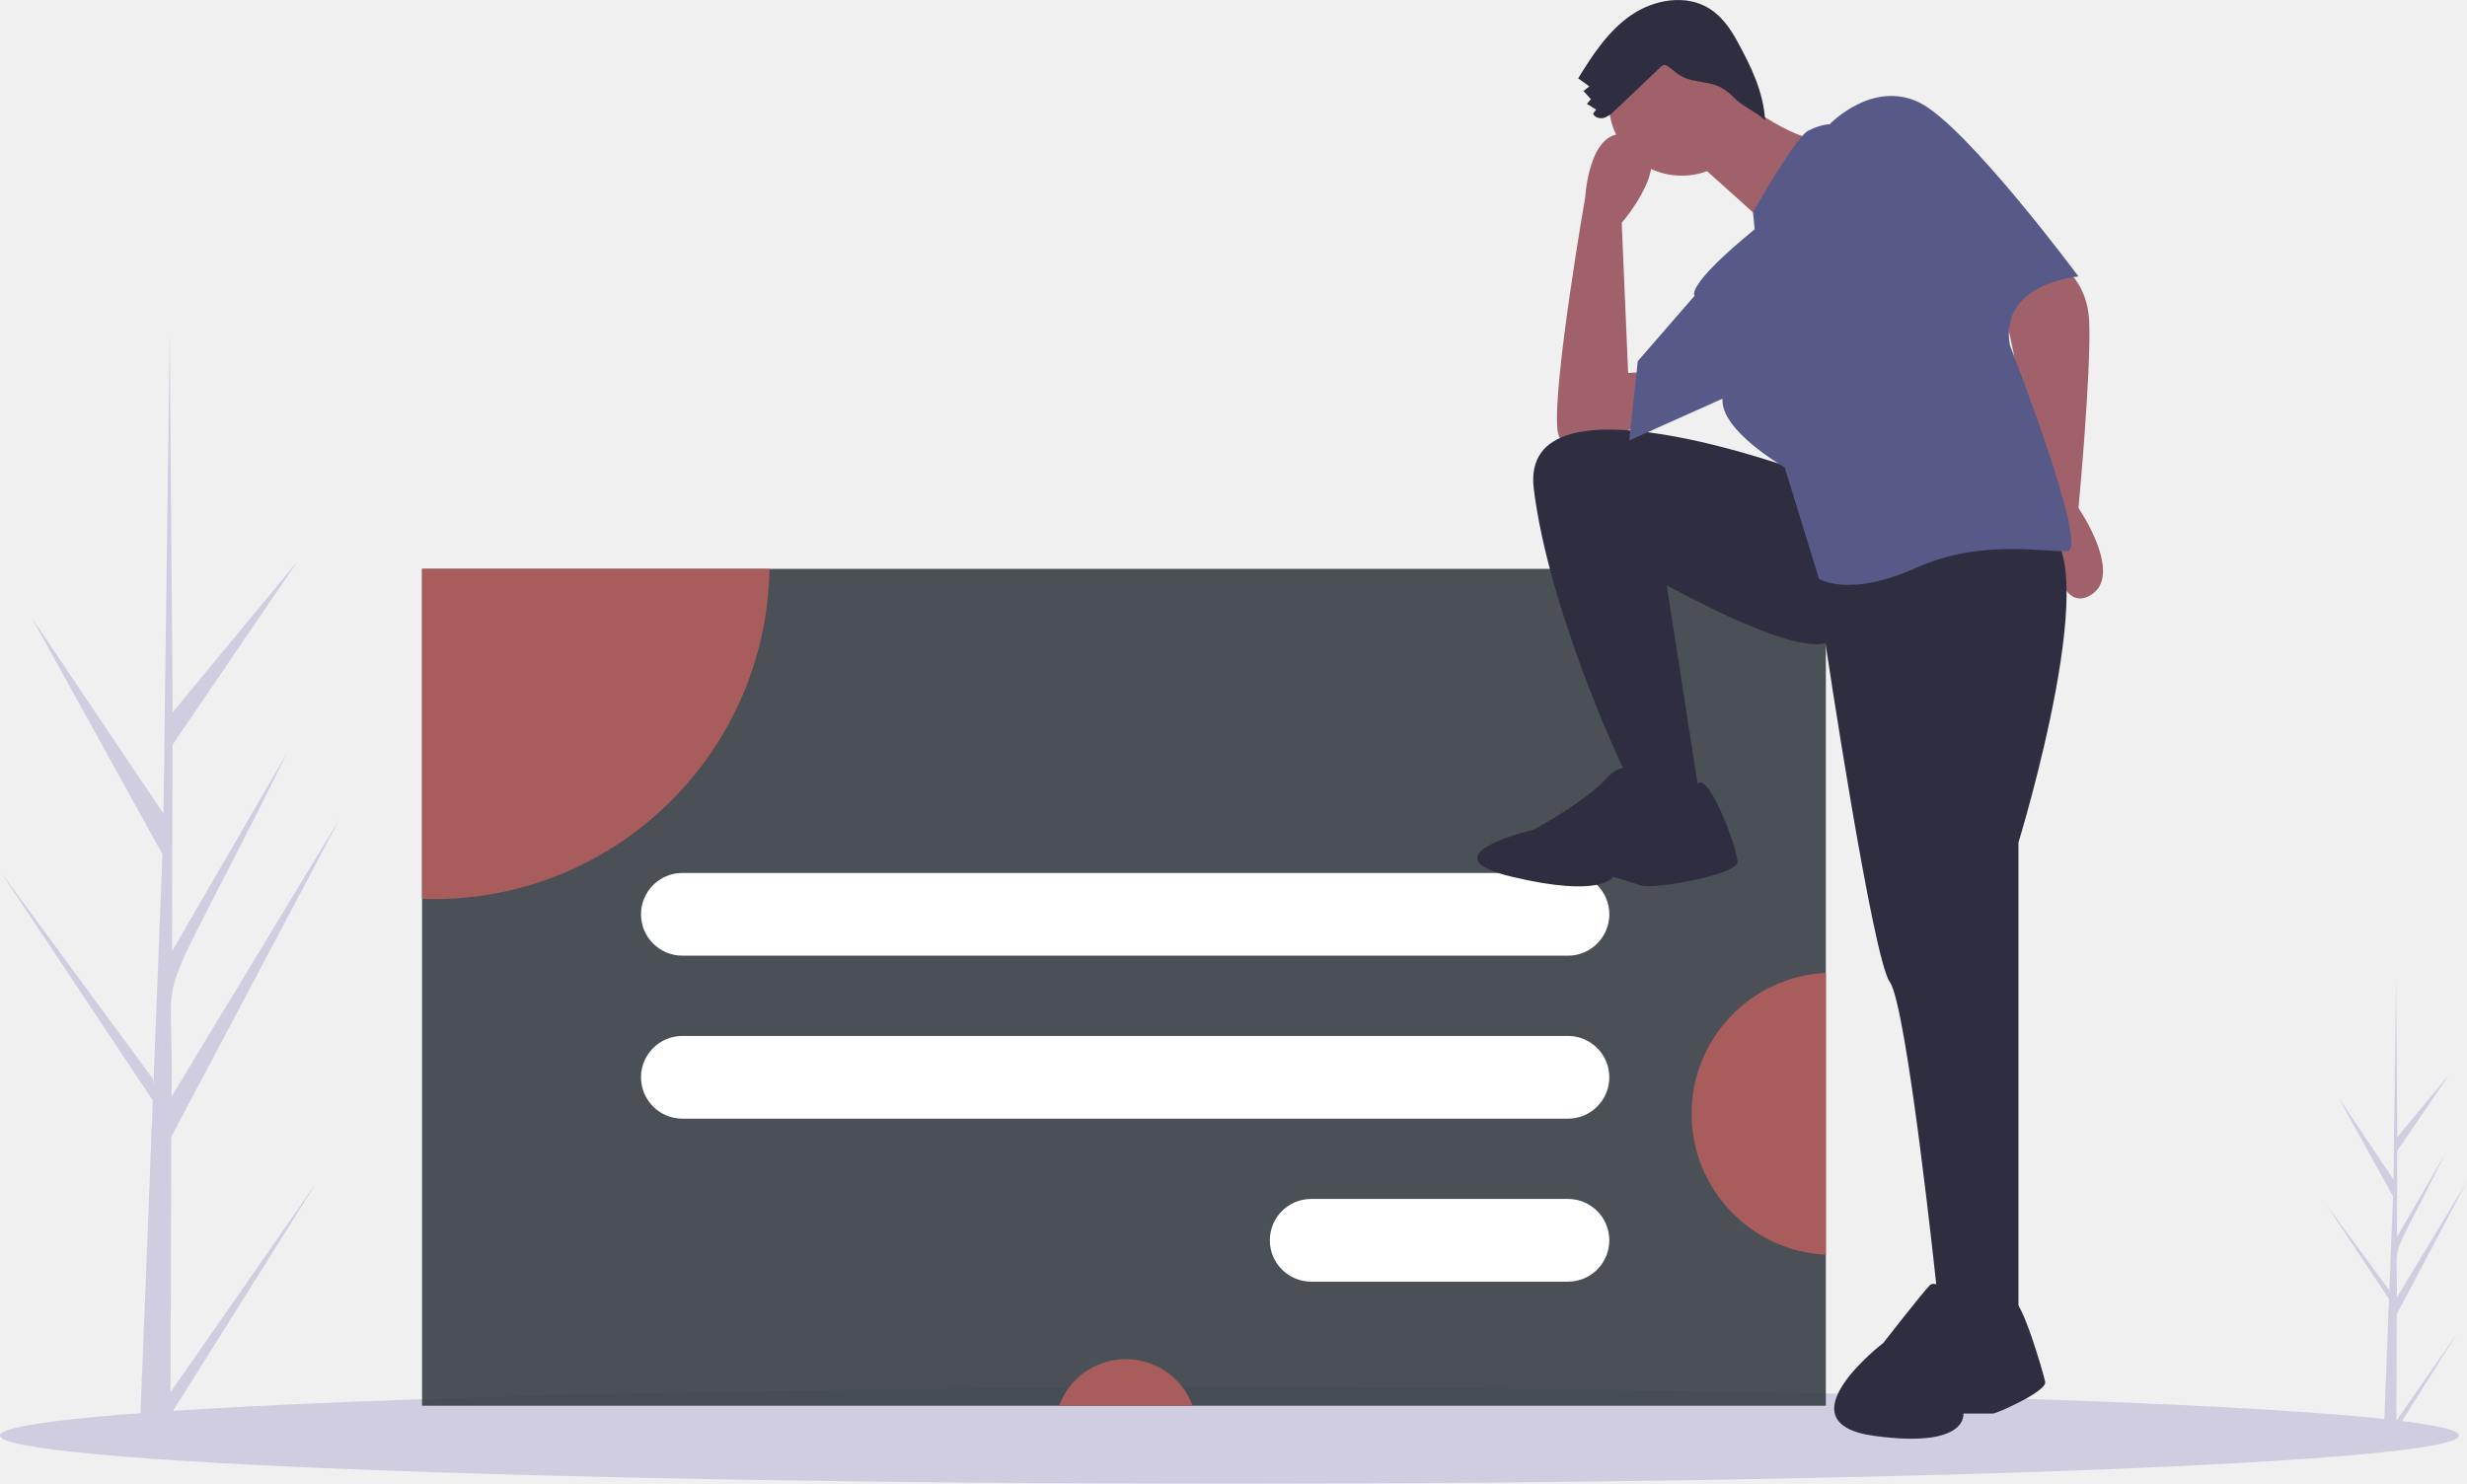
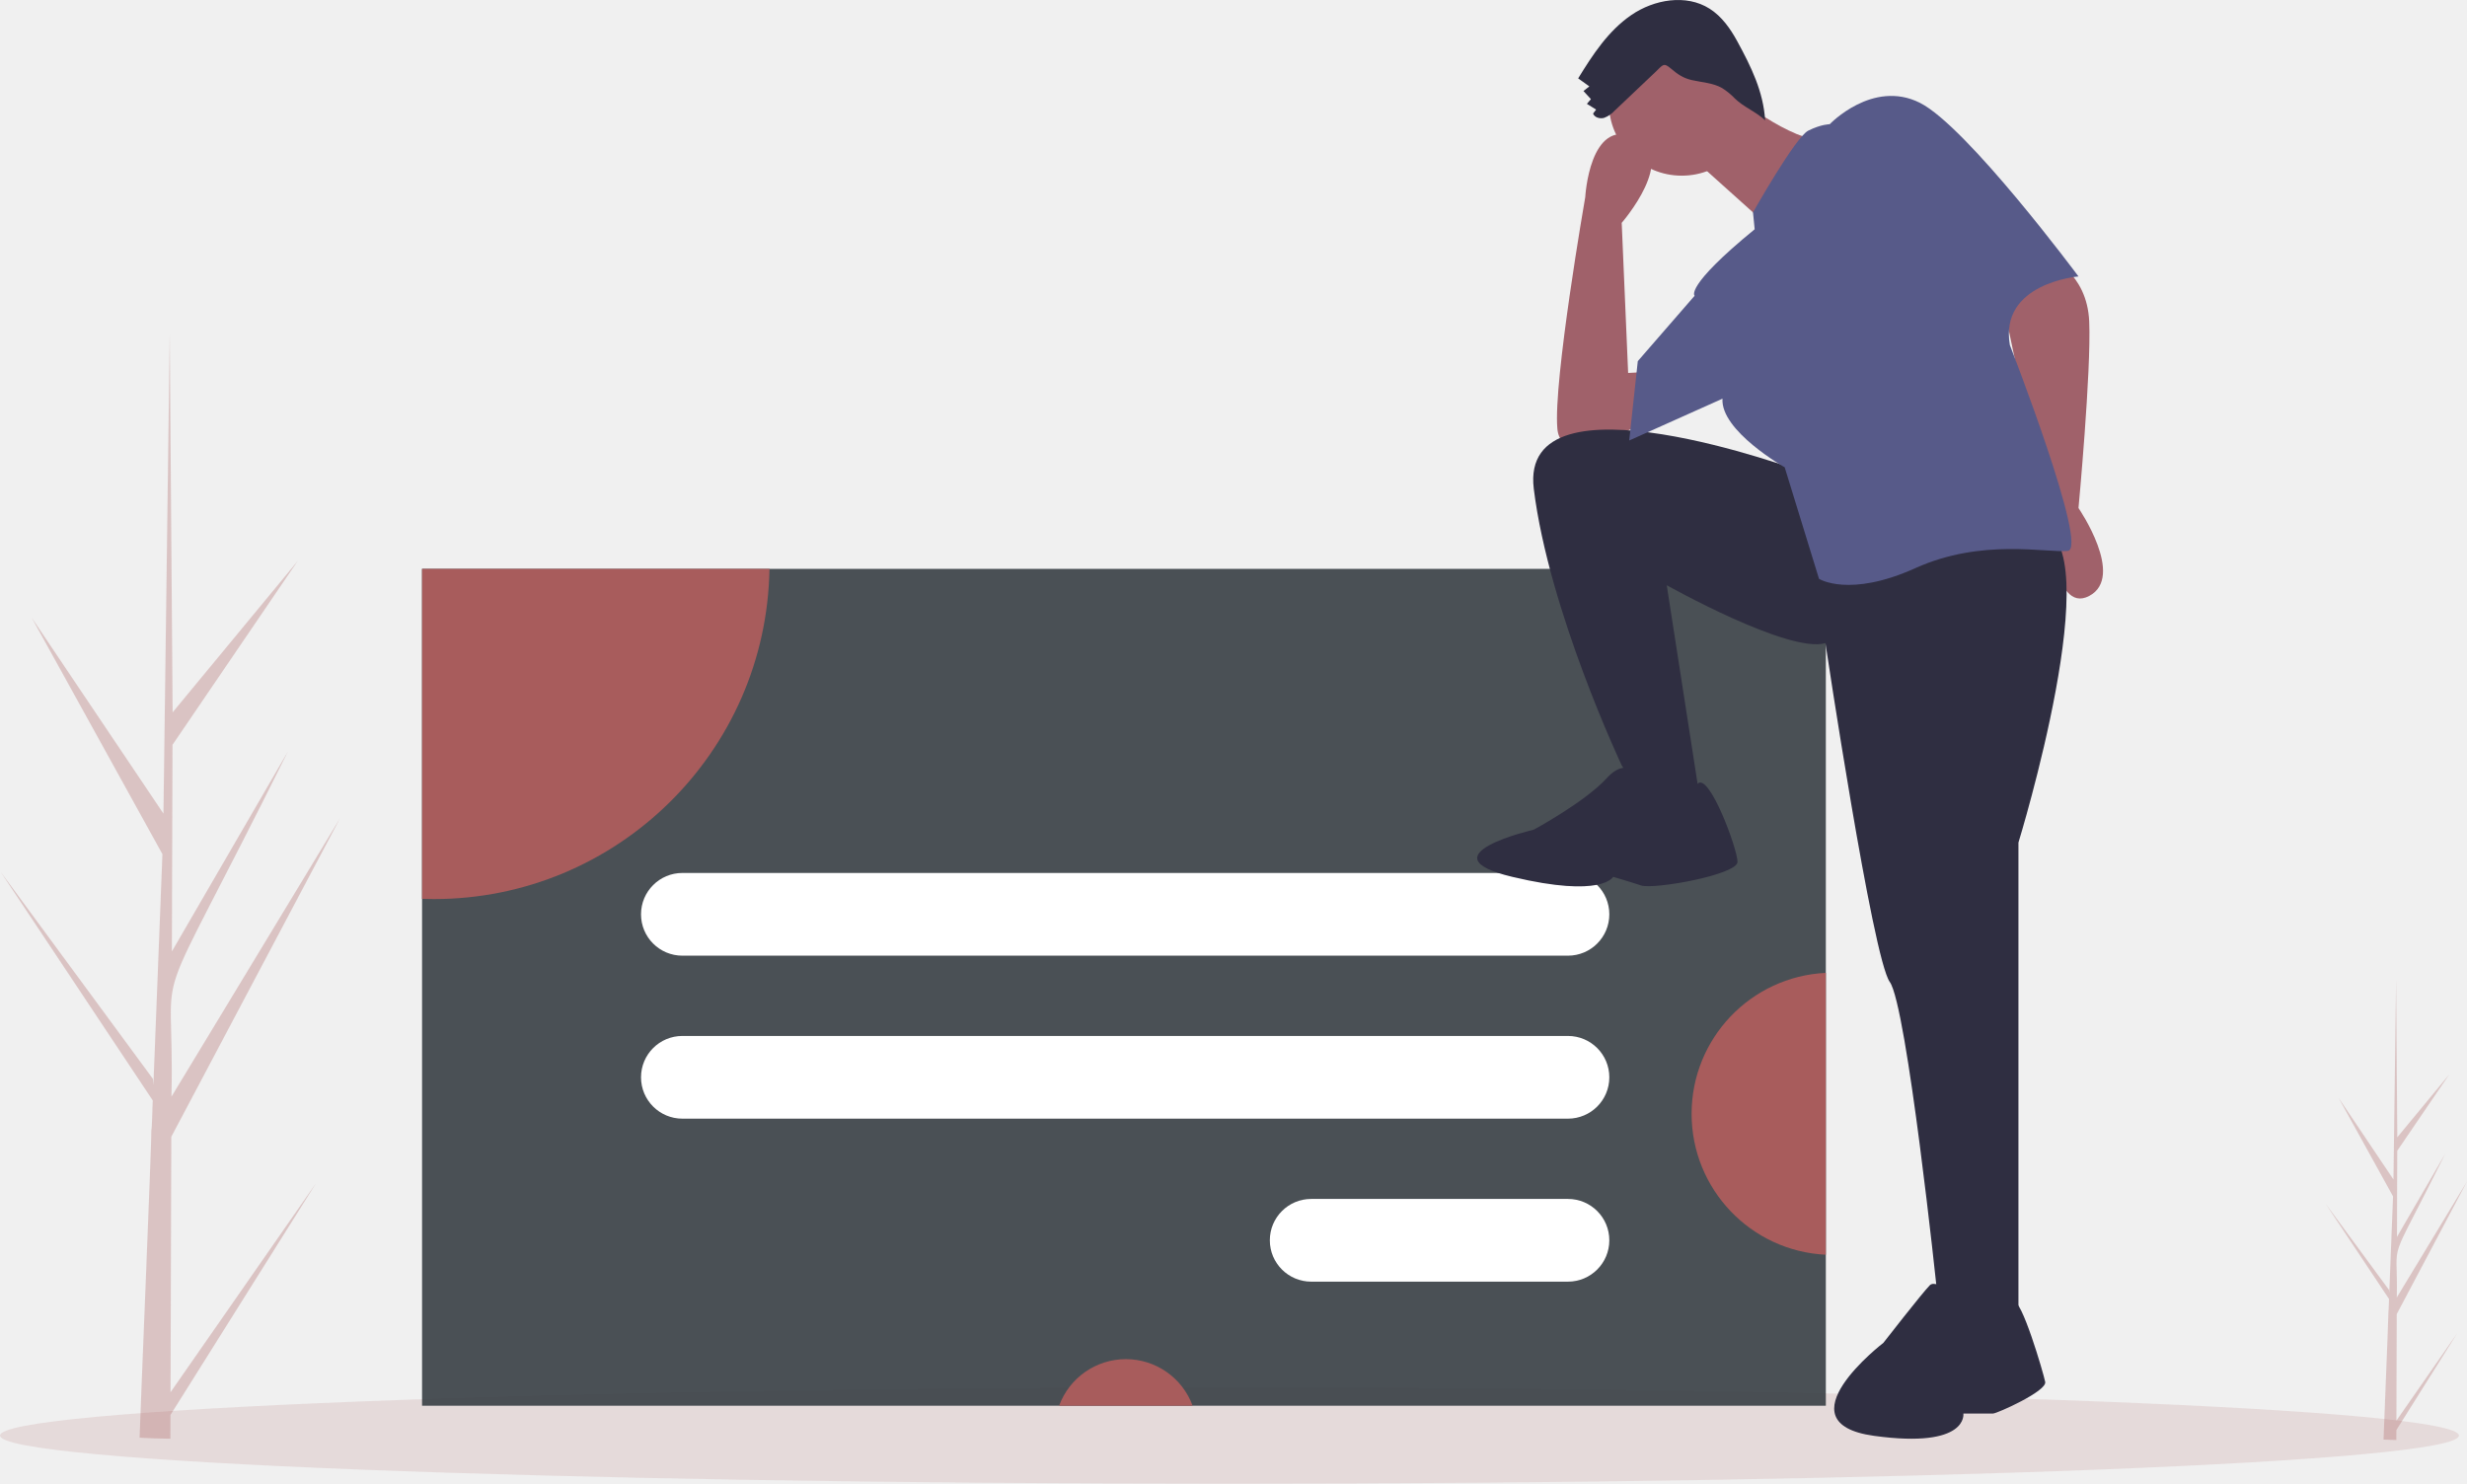
<svg xmlns="http://www.w3.org/2000/svg" id="b59c9f89-c93e-413f-a14b-776784e615e2" data-name="Layer 1" width="1075.516" height="646.899" viewBox="0 0 1075.516 646.899" version="1.1">
  <defs id="defs45" />
-   <path d="M136.593,733.557l63.431-91.138L136.561,743.471l-.037,10.369q-6.785-.057-13.433-.441c-.02-2.354,5.371-131.899,5.142-134.243.313-.089.488-12.252.613-12.785L62.578,506.777,128.916,596.945l.198,2.666,3.935-100.648L76.086,395.895,133.5,481.278c.021-1.369,2.717-208.023,2.744-209.298.016.677,1.254,164.455,1.263,165.145l54.479-65.923-54.531,80.088-.279,90.079,50.556-87.108C124.639,581.295,138.602,536.842,136.99,604.702l73.436-121.291L136.927,622.176Z" transform="translate(-62.24207 -126.5504)" fill="#d0cde1" id="path4" />
-   <path d="M1106.99,745.93l26.433-37.98-26.447,42.111-.015,4.321q-2.828-.024-5.598-.184c-.008-.981,2.238-54.966,2.143-55.942.13-.037.204-5.106.255-5.328L1076.146,651.426l27.645,37.575.082,1.111,1.64-41.942-23.738-42.951,23.926,35.581c.009-.571,1.132-86.688,1.143-87.22.007.282.522,68.533.526,68.82l22.703-27.472L1107.349,628.303l-.116,37.538,21.068-36.3c-26.293,52.938-20.474,34.413-21.145,62.692l30.602-50.545-30.629,57.827Z" transform="translate(-62.24207 -126.5504)" fill="#d0cde1" id="path6" />
-   <ellipse cx="536" cy="625.899" rx="536" ry="21" fill="#d0cde1" id="ellipse8" />
+   <path d="M136.593,733.557l63.431-91.138L136.561,743.471l-.037,10.369q-6.785-.057-13.433-.441c-.02-2.354,5.371-131.899,5.142-134.243.313-.089.488-12.252.613-12.785L62.578,506.777,128.916,596.945l.198,2.666,3.935-100.648L76.086,395.895,133.5,481.278c.021-1.369,2.717-208.023,2.744-209.298.016.677,1.254,164.455,1.263,165.145l54.479-65.923-54.531,80.088-.279,90.079,50.556-87.108C124.639,581.295,138.602,536.842,136.99,604.702l73.436-121.291L136.927,622.176Z" transform="translate(-62.24207 -126.5504)" fill="#d0cde1" id="path4" style="fill:#a85c5c;fill-opacity:1;opacity:0.3" />
+   <path d="M1106.99,745.93l26.433-37.98-26.447,42.111-.015,4.321q-2.828-.024-5.598-.184c-.008-.981,2.238-54.966,2.143-55.942.13-.037.204-5.106.255-5.328L1076.146,651.426l27.645,37.575.082,1.111,1.64-41.942-23.738-42.951,23.926,35.581c.009-.571,1.132-86.688,1.143-87.22.007.282.522,68.533.526,68.82l22.703-27.472L1107.349,628.303l-.116,37.538,21.068-36.3c-26.293,52.938-20.474,34.413-21.145,62.692l30.602-50.545-30.629,57.827Z" transform="translate(-62.24207 -126.5504)" fill="#d0cde1" id="path6" style="fill:#a85c5c;fill-opacity:1;opacity:0.3" />
+   <ellipse cx="536" cy="625.899" rx="536" ry="21" fill="#d0cde1" id="ellipse8" style="fill:#a85c5c;fill-opacity:1;opacity:0.15" />
  <rect x="184" y="248.031" width="612" height="364.87" fill="#3f3d56" id="rect10" style="fill:#343a40;fill-opacity:0.876" />
  <path d="M397.702,374.581a146.354,146.354,0,0,1-146.32,143.97c-1.72,0-3.43-.03-5.14-.09V374.581Z" transform="translate(-62.24207 -126.5504)" fill="#6c63ff" id="path12" style="fill:#a85c5c;fill-opacity:1" />
  <path d="M582.179,739.451H523.972a31.008,31.008,0,0,1,58.207,0Z" transform="translate(-62.24207 -126.5504)" fill="#6c63ff" id="path14" style="fill:#a85c5c;fill-opacity:1" />
  <path d="M858.242,550.721v122.9a61.523,61.523,0,0,1,0-122.9Z" transform="translate(-62.24207 -126.5504)" fill="#6c63ff" id="path16" style="fill:#a85c5c;fill-opacity:1" />
  <rect x="279.459" y="380.615" width="422.142" height="36.062" rx="18.031" fill="#fff" id="rect18" />
  <rect x="279.459" y="451.679" width="422.142" height="36.062" rx="18.031" fill="#fff" id="rect20" />
  <rect x="553.597" y="522.743" width="148.004" height="36.062" rx="18.031" fill="#fff" id="rect22" />
  <path d="M955.294,238.67s16.829,6.545,17.764,28.048-4.675,81.339-4.675,81.339,20.568,29.918,4.675,38.332-17.764-33.657-17.764-33.657l-18.699-88.818S947.814,237.735,955.294,238.67Z" transform="translate(-62.24207 -126.5504)" fill="#a0616a" id="path24" />
  <path d="M783.267,307.855s-40.202,26.178-42.072,5.61S753.349,212.492,753.349,212.492s1.87-34.592,21.503-26.178-5.61,37.397-5.61,37.397l2.805,65.445,18.699-.935Z" transform="translate(-62.24207 -126.5504)" fill="#a0616a" id="path26" />
  <path d="M847.777,332.163s-123.411-45.812-116.866,7.479,38.332,120.606,38.332,120.606l11.219,17.764h23.373L788.876,381.714s53.291,29.918,69.185,25.243c0,0,20.568,137.435,28.048,147.719s20.568,134.63,20.568,134.63l12.154,14.959h23.373V493.906s40.202-130.89,9.349-137.435S847.777,332.163,847.777,332.163Z" transform="translate(-62.24207 -126.5504)" fill="#2f2e41" id="path28" />
  <path d="M777.657,465.858s-5.61-10.284-14.959,0-31.788,22.438-31.788,22.438-48.616,11.219-9.349,20.568,43.942,0,43.942,0,6.545,1.87,12.154,3.74S819.729,507.93,819.729,502.32s-12.379-39.134-17.408-34.058S777.657,465.858,777.657,465.858Z" transform="translate(-62.24207 -126.5504)" fill="#2f2e41" id="path30" />
  <path d="M920.623,695.011s-13.785-11.352-17.029-8.109-20.272,25.138-20.272,25.138-45.41,34.868-4.054,40.544,38.923-9.731,38.923-9.731h12.974c1.622,0,23.516-9.731,22.705-13.785s-10.542-37.116-13.785-34.776S920.623,695.011,920.623,695.011Z" transform="translate(-62.24207 -126.5504)" fill="#2f2e41" id="path32" />
  <circle cx="733.179" cy="44.805" r="31.788" fill="#a0616a" id="circle34" />
  <path d="M817.859,167.615s24.308,20.568,41.137,20.568S834.688,226.516,834.688,226.516l-36.462-32.723Z" transform="translate(-62.24207 -126.5504)" fill="#a0616a" id="path36" />
  <path d="M827.208,226.516l-.728-7.366s18.492-32.836,24.101-35.641,9.349-2.805,9.349-2.805,18.699-19.634,39.267-9.349,69.185,75.729,69.185,75.729-34.592,2.805-29.918,29.918c0,0,34.592,88.818,25.243,89.753s-37.397-5.61-66.38,7.479-42.072,4.675-42.072,4.675l-14.959-48.616s-28.048-15.894-27.113-29.918L772.515,318.607l3.74-34.592,24.776-28.515S796.356,251.759,827.208,226.516Z" transform="translate(-62.24207 -126.5504)" fill="#575a89" id="path38" />
  <path d="M766.18,174.792a11.737,11.737,0,0,1-4.616,3.144c-1.811.511-4.092-.116-4.813-1.853l1.344-1.749-4.029-2.504,1.756-2.06-3.246-3.524,2.562-2.032-4.877-3.488c6.321-10.315,13.157-20.758,23.137-27.596s23.925-9.267,34.148-2.8c5.308,3.358,9.061,8.687,12.068,14.202,6.047,11.09,11.376,21.901,12.163,34.508-3.798-3.699-9.343-5.783-13.141-9.482a28.463,28.463,0,0,0-5.669-4.641c-3.973-2.24-8.726-2.438-13.173-3.449-3.74-.85-6.166-2.535-8.995-4.945-3.366-2.867-3.503-1.758-6.901,1.469Q775.044,166.397,766.18,174.792Z" transform="translate(-62.24207 -126.5504)" fill="#2f2e41" id="path40" />
</svg>
